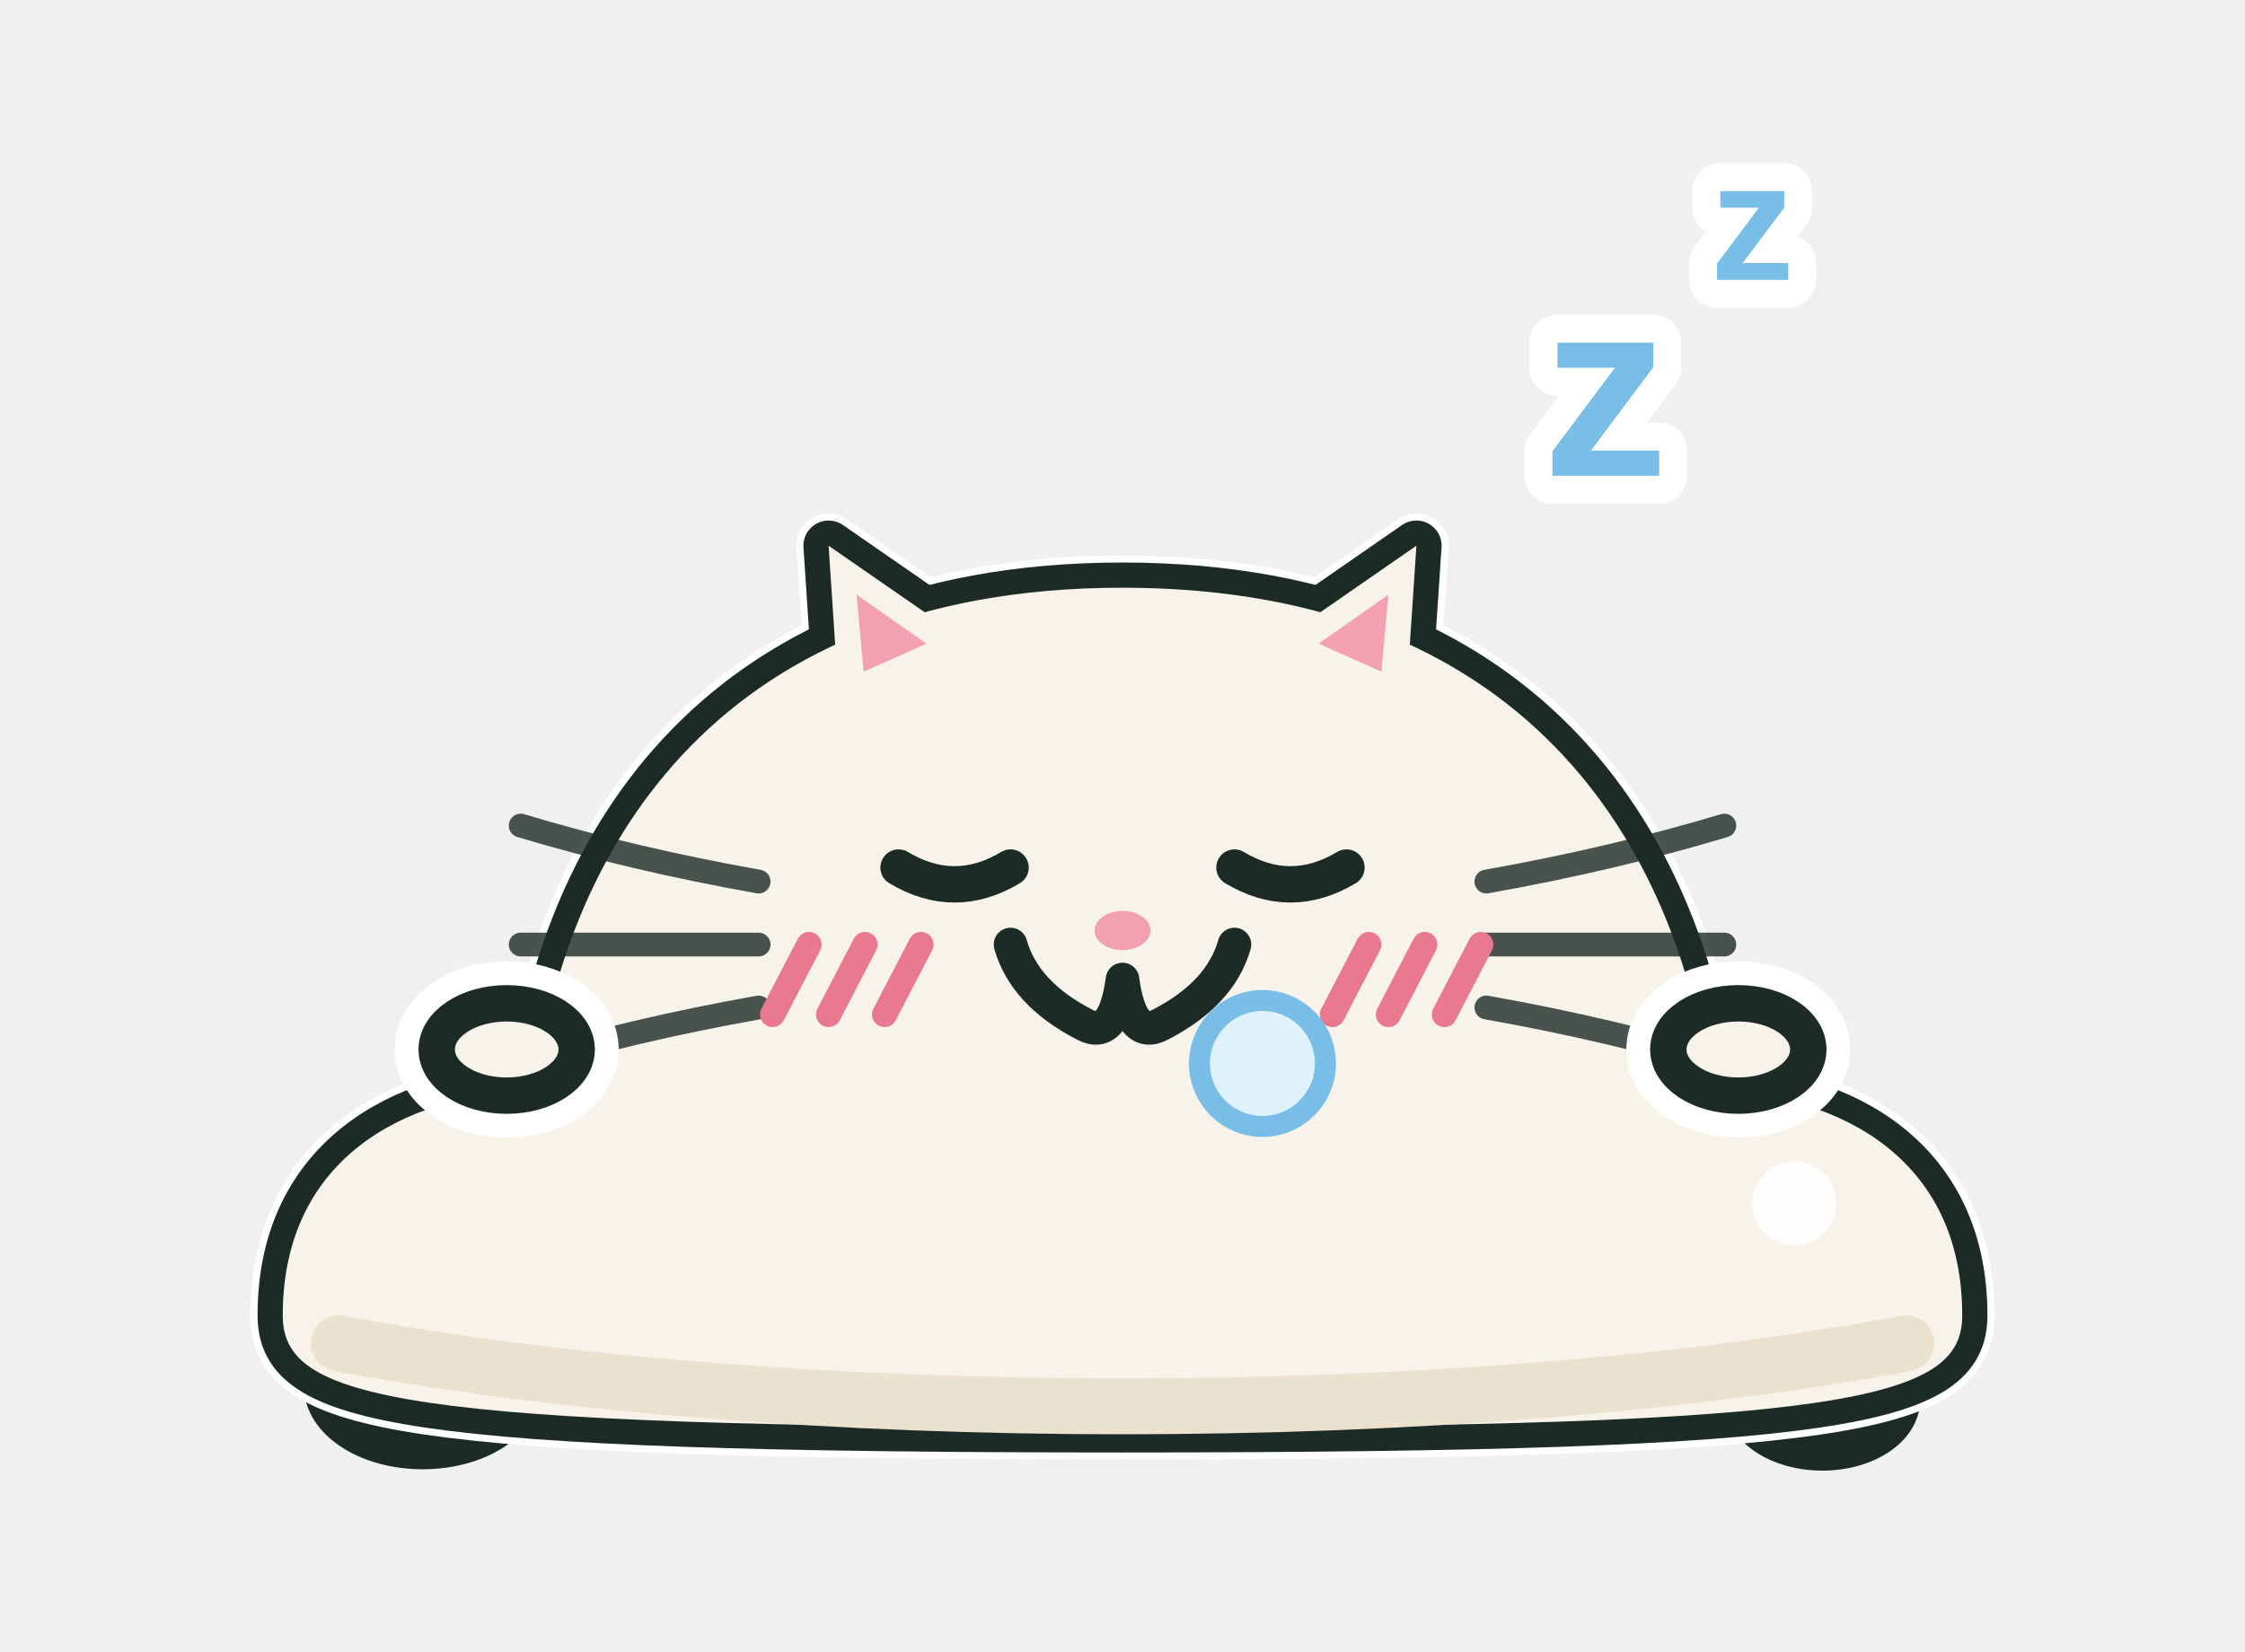
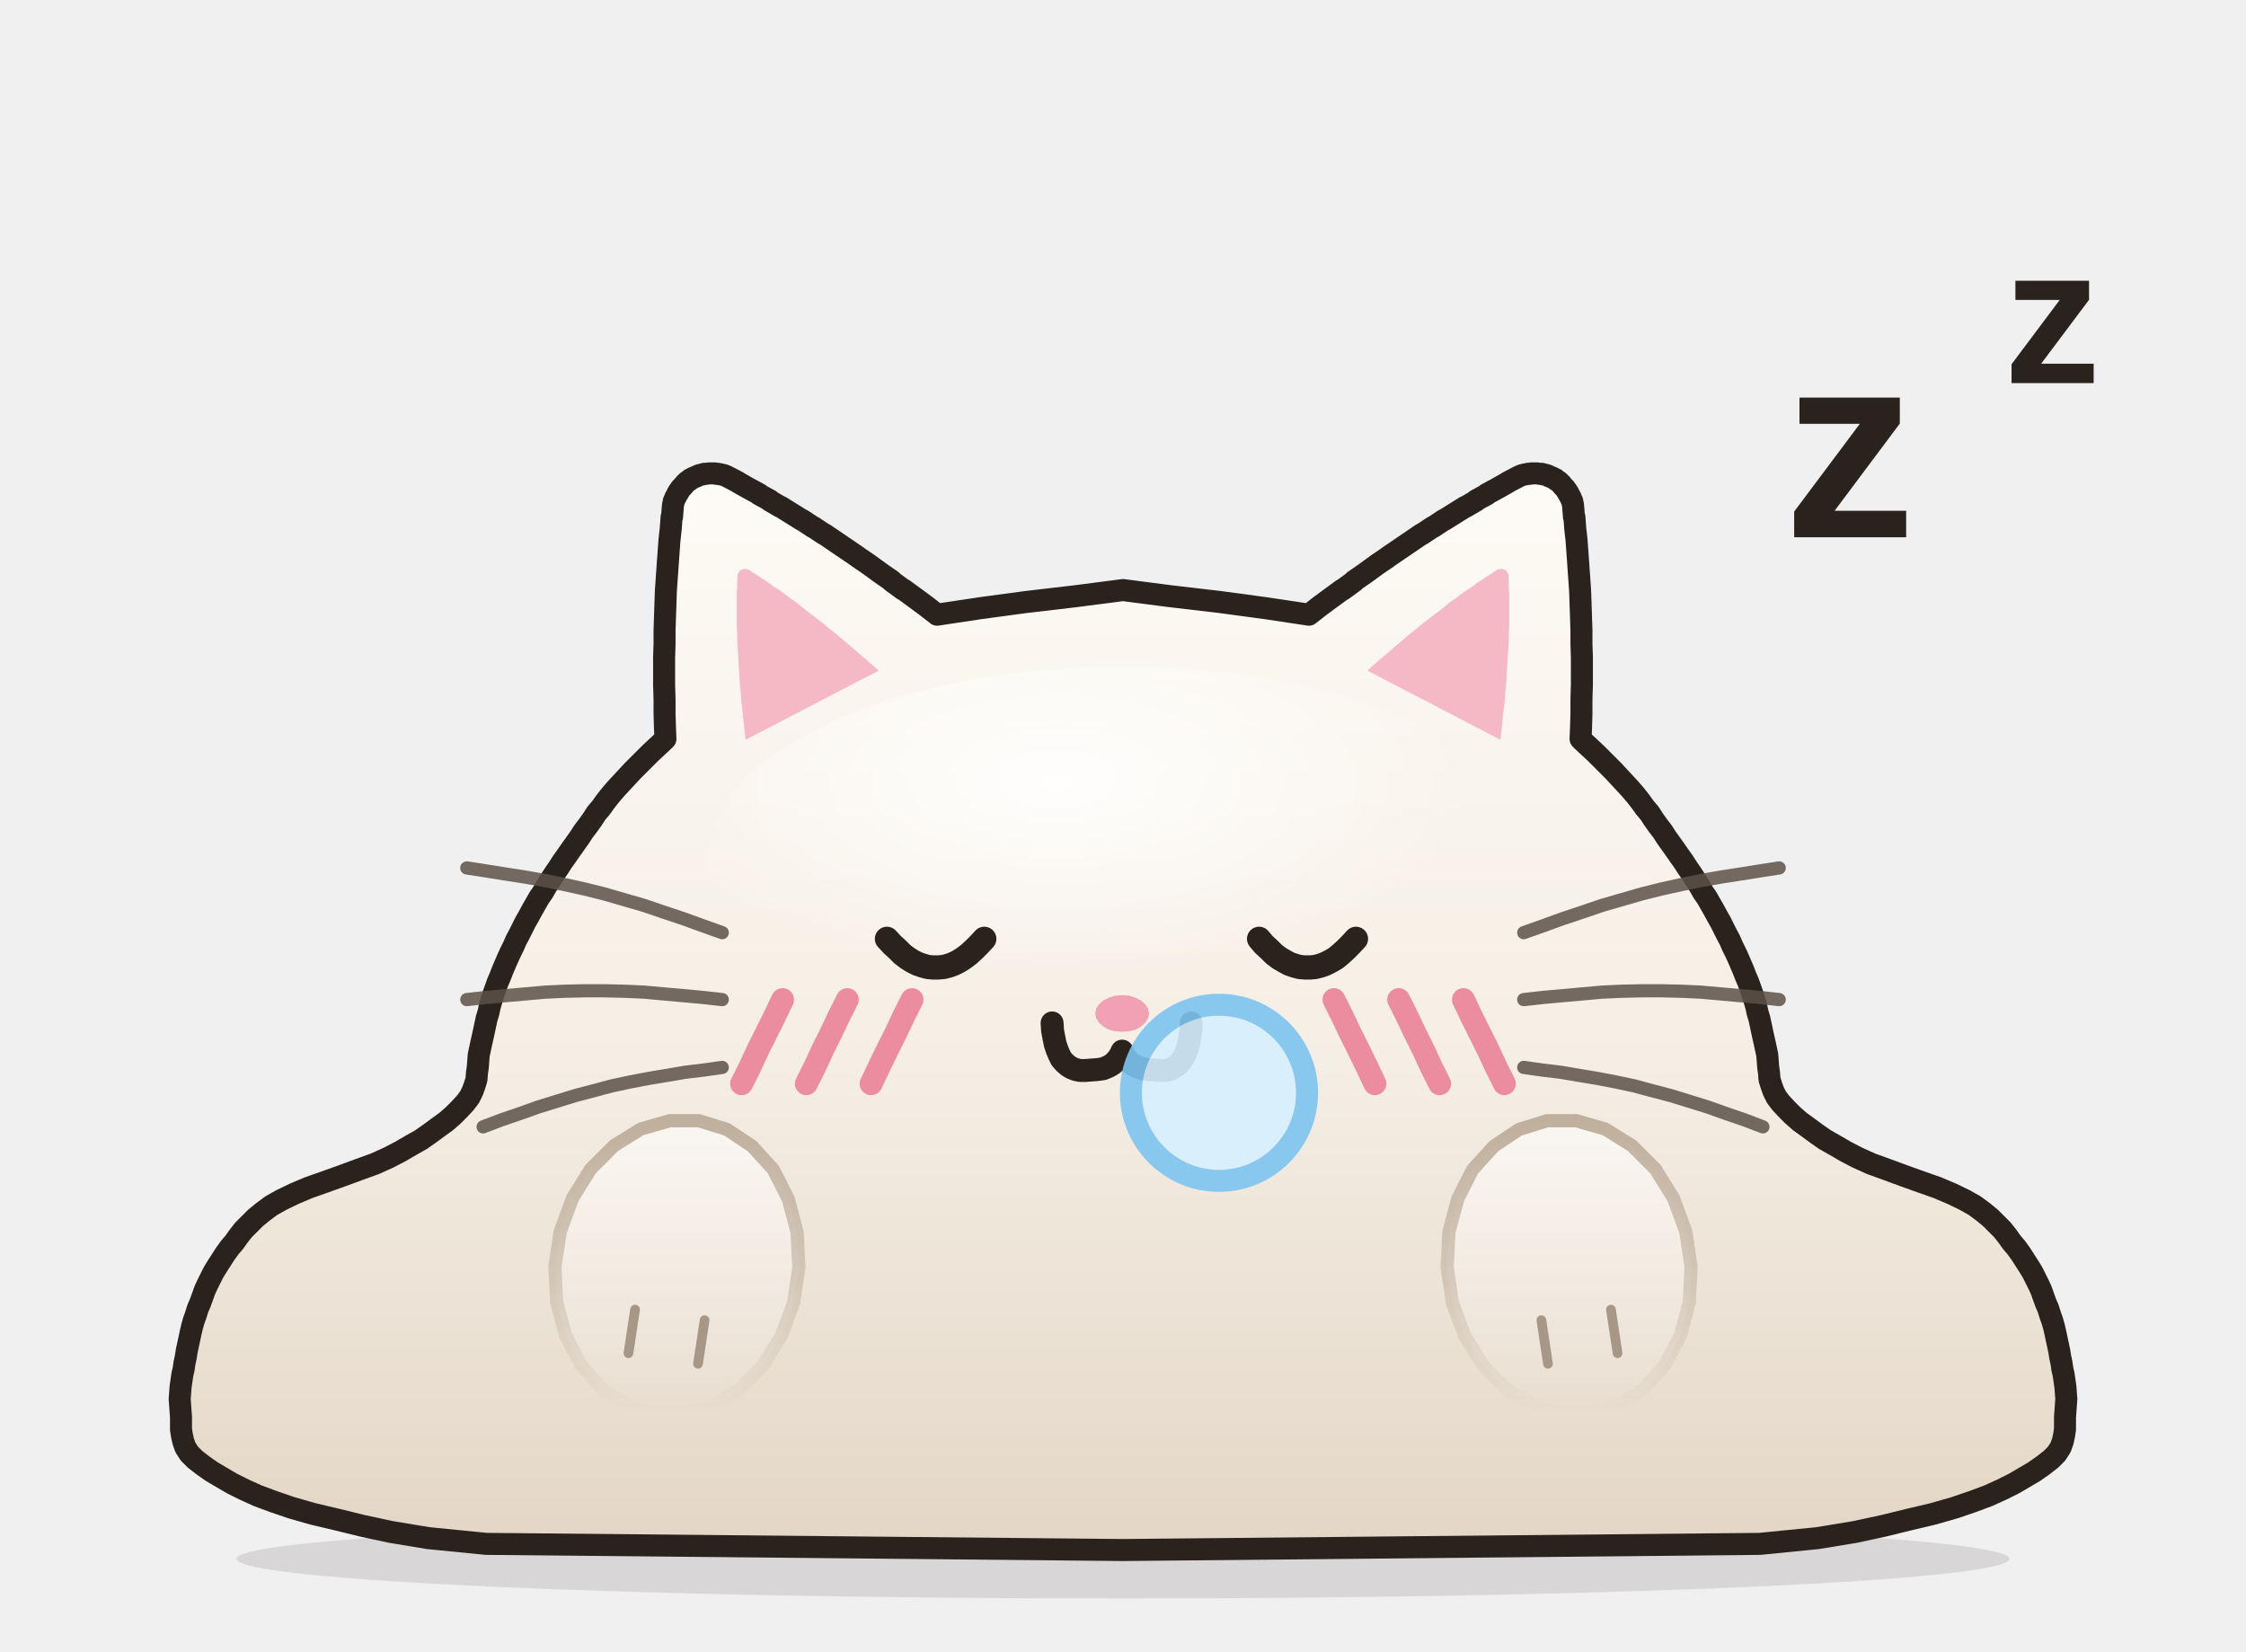
- <svg xmlns="http://www.w3.org/2000/svg" viewBox="-16 18 160 118" width="174" height="128">
-   <g transform="translate(64 121)">
+ <svg xmlns="http://www.w3.org/2000/svg" viewBox="-255.0 -352.0 510.0 375.0">
+   <defs>
+     <linearGradient id="g20354" x1="0" y1="0" x2="0" y2="1">
+       <stop offset="0" stop-color="#fdfbf5" />
+       <stop offset=".55" stop-color="#f5eee4" />
+       <stop offset="1" stop-color="#e3d6c6" />
+     </linearGradient>
+     <radialGradient id="g20354h" cx=".42" cy=".3" r=".5">
+       <stop offset="0" stop-color="#fff" stop-opacity=".9" />
+       <stop offset="1" stop-color="#fff" stop-opacity="0" />
+     </radialGradient>
+   </defs>
+   <g transform="translate(0 0)">
    <g>
-       <animateTransform attributeName="transform" type="scale" dur="1.8s" repeatCount="indefinite" calcMode="spline" keyTimes="0;.12;.25;.37;.5;.62;.75;.87;1" keySplines=".45 0 .55 1;.45 0 .55 1;.45 0 .55 1;.45 0 .55 1;.45 0 .55 1;.45 0 .55 1;.45 0 .55 1;.45 0 .55 1" values="1 1;1.13 .85;.95 1.07;1.03 .97;1 1;1.13 .85;.95 1.07;1.03 .97;1 1" />
-       <g transform="translate(-64 -121)">
-         <g>
-           <ellipse cx="14" cy="117" rx="7" ry="4.5" fill="#f8f3ea" stroke="#1d2b27" stroke-width="3">
-             <animate attributeName="rx" dur="1.8s" repeatCount="indefinite" values="7;9;6;7.5;7" />
-             <animate attributeName="cx" dur="1.8s" repeatCount="indefinite" values="14;9;14;17;14" />
-           </ellipse>
-         </g>
-         <g>
-           <ellipse cx="114" cy="118" rx="5.5" ry="3.6" fill="#f8f3ea" stroke="#1d2b27" stroke-width="3">
-             <animate attributeName="rx" dur="1.8s" repeatCount="indefinite" values="5.5;4.5;6.5;8;5.5" />
-             <animate attributeName="cx" dur="1.8s" repeatCount="indefinite" values="114;111;114;120;114" />
-           </ellipse>
-         </g>
-         <g stroke-linejoin="round" stroke-linecap="round">
-           <path d="M44 72 L43 57 L56 66 Z" fill="#fff" stroke="#fff" stroke-width="4.6" />
-           <path d="M84 72 L85 57 L72 66 Z" fill="#fff" stroke="#fff" stroke-width="4.6" />
-           <path d="M4 112 C4 100 14 96 22 96 C24 80 34 60 64 60 C94 60 104 80 106 96 C114 96 124 100 124 112 C124 118 116 120 64 120 C12 120 4 118 4 112 Z" fill="#fff" stroke="#fff" stroke-width="4.6">
-             <animate attributeName="d" dur="1.8s" repeatCount="indefinite" calcMode="spline" keyTimes="0;.25;.5;.75;1" keySplines=".45 0 .55 1;.45 0 .55 1;.45 0 .55 1;.45 0 .55 1" values="M4 112 C4 100 14 96 22 96 C24 80 34 60 64 60 C94 60 104 80 106 96 C114 96 124 100 124 112 C124 118 116 120 64 120 C12 120 4 118 4 112 Z;M-4 111 C-5 98 10 93 21 95 C24 80 34 60 64 60 C94 60 104 80 107 97 C114 98 120 102 120 112 C120 118 112 120 60 120 C6 120 -4 117 -4 111 Z;M4 112 C4 100 14 96 22 96 C24 80 34 60 64 60 C94 60 104 80 106 96 C114 96 124 100 124 112 C124 118 116 120 64 120 C12 120 4 118 4 112 Z;M8 112 C8 102 16 98 21 97 C24 80 34 60 64 60 C94 60 104 80 107 95 C118 93 133 98 132 111 C132 117 122 120 68 120 C16 120 8 118 8 112 Z;M4 112 C4 100 14 96 22 96 C24 80 34 60 64 60 C94 60 104 80 106 96 C114 96 124 100 124 112 C124 118 116 120 64 120 C12 120 4 118 4 112 Z" />
-           </path>
-           <path d="M44 72 L43 57 L56 66 Z" fill="#1d2b27" stroke="#1d2b27" stroke-width="3.6" />
-           <path d="M84 72 L85 57 L72 66 Z" fill="#1d2b27" stroke="#1d2b27" stroke-width="3.6" />
-           <path d="M4 112 C4 100 14 96 22 96 C24 80 34 60 64 60 C94 60 104 80 106 96 C114 96 124 100 124 112 C124 118 116 120 64 120 C12 120 4 118 4 112 Z" fill="#1d2b27" stroke="#1d2b27" stroke-width="3.6">
-             <animate attributeName="d" dur="1.8s" repeatCount="indefinite" calcMode="spline" keyTimes="0;.25;.5;.75;1" keySplines=".45 0 .55 1;.45 0 .55 1;.45 0 .55 1;.45 0 .55 1" values="M4 112 C4 100 14 96 22 96 C24 80 34 60 64 60 C94 60 104 80 106 96 C114 96 124 100 124 112 C124 118 116 120 64 120 C12 120 4 118 4 112 Z;M-4 111 C-5 98 10 93 21 95 C24 80 34 60 64 60 C94 60 104 80 107 97 C114 98 120 102 120 112 C120 118 112 120 60 120 C6 120 -4 117 -4 111 Z;M4 112 C4 100 14 96 22 96 C24 80 34 60 64 60 C94 60 104 80 106 96 C114 96 124 100 124 112 C124 118 116 120 64 120 C12 120 4 118 4 112 Z;M8 112 C8 102 16 98 21 97 C24 80 34 60 64 60 C94 60 104 80 107 95 C118 93 133 98 132 111 C132 117 122 120 68 120 C16 120 8 118 8 112 Z;M4 112 C4 100 14 96 22 96 C24 80 34 60 64 60 C94 60 104 80 106 96 C114 96 124 100 124 112 C124 118 116 120 64 120 C12 120 4 118 4 112 Z" />
-           </path>
-           <path d="M44 72 L43 57 L56 66 Z" fill="#f8f3ea" />
-           <path d="M84 72 L85 57 L72 66 Z" fill="#f8f3ea" />
-           <path d="M4 112 C4 100 14 96 22 96 C24 80 34 60 64 60 C94 60 104 80 106 96 C114 96 124 100 124 112 C124 118 116 120 64 120 C12 120 4 118 4 112 Z" fill="#f8f3ea">
-             <animate attributeName="d" dur="1.8s" repeatCount="indefinite" calcMode="spline" keyTimes="0;.25;.5;.75;1" keySplines=".45 0 .55 1;.45 0 .55 1;.45 0 .55 1;.45 0 .55 1" values="M4 112 C4 100 14 96 22 96 C24 80 34 60 64 60 C94 60 104 80 106 96 C114 96 124 100 124 112 C124 118 116 120 64 120 C12 120 4 118 4 112 Z;M-4 111 C-5 98 10 93 21 95 C24 80 34 60 64 60 C94 60 104 80 107 97 C114 98 120 102 120 112 C120 118 112 120 60 120 C6 120 -4 117 -4 111 Z;M4 112 C4 100 14 96 22 96 C24 80 34 60 64 60 C94 60 104 80 106 96 C114 96 124 100 124 112 C124 118 116 120 64 120 C12 120 4 118 4 112 Z;M8 112 C8 102 16 98 21 97 C24 80 34 60 64 60 C94 60 104 80 107 95 C118 93 133 98 132 111 C132 117 122 120 68 120 C16 120 8 118 8 112 Z;M4 112 C4 100 14 96 22 96 C24 80 34 60 64 60 C94 60 104 80 106 96 C114 96 124 100 124 112 C124 118 116 120 64 120 C12 120 4 118 4 112 Z" />
-           </path>
-           <path d="M45.5 66 L45 60.5 L50 64 Z" fill="#f2a1b4" />
-           <path d="M82.5 66 L83 60.5 L78 64 Z" fill="#f2a1b4" />
-           <path d="M8 114 C40 120 88 120 120 114" fill="none" stroke="#ebe1cf" stroke-width="4" />
-           <circle cx="112" cy="104" r="3" fill="#fff" opacity=".8" />
-           <path d="M38 81 q-9 -1.6 -17 -4" fill="none" stroke="#1d2b27" stroke-width="1.7" opacity=".8" />
-           <path d="M38 85.5 q-9 0.0 -17 0" fill="none" stroke="#1d2b27" stroke-width="1.7" opacity=".8" />
-           <path d="M38 90 q-9 1.6 -17 4" fill="none" stroke="#1d2b27" stroke-width="1.7" opacity=".8" />
-           <path d="M90 81 q9 -1.6 17 -4" fill="none" stroke="#1d2b27" stroke-width="1.7" opacity=".8" />
-           <path d="M90 85.5 q9 0.0 17 0" fill="none" stroke="#1d2b27" stroke-width="1.7" opacity=".8" />
-           <path d="M90 90 q9 1.6 17 4" fill="none" stroke="#1d2b27" stroke-width="1.7" opacity=".8" />
-           <path d="M48 80 Q52 82.4 56 80" fill="none" stroke="#1d2b27" stroke-width="2.6" />
-           <path d="M72 80 Q76 82.4 80 80" fill="none" stroke="#1d2b27" stroke-width="2.6" />
-           <path d="M39 90.5 l2.6 -5 M43 90.5 l2.6 -5 M47 90.5 l2.6 -5" stroke="#e8798f" stroke-width="1.8" fill="none" />
-           <path d="M79 90.5 l2.6 -5 M83 90.5 l2.6 -5 M87 90.5 l2.6 -5" stroke="#e8798f" stroke-width="1.8" fill="none" />
-           <ellipse cx="64" cy="84.5" rx="2" ry="1.4" fill="#f2a1b4" />
-           <path d="M56.0 85.5 Q57.0 89 61.25 91.2 Q63.4 92.4 64 88 Q64.6 92.4 66.75 91.2 Q71.0 89 72.0 85.5" fill="none" stroke="#1d2b27" stroke-width="2.4" />
-           <g transform="translate(25 93)">
-             <g>
-               <animateTransform attributeName="transform" type="rotate" dur=".16s" begin="0s" repeatCount="indefinite" values="35;-40;35" />
-               <ellipse cx="-5" cy="0" rx="5" ry="3.3" fill="#f8f3ea" stroke="#fff" stroke-width="6" />
-               <ellipse cx="-5" cy="0" rx="5" ry="3.3" fill="#f8f3ea" stroke="#1d2b27" stroke-width="2.6" />
-             </g>
-           </g>
-           <g transform="translate(103 93)">
-             <g>
-               <animateTransform attributeName="transform" type="rotate" dur=".16s" begin="-.07s" repeatCount="indefinite" values="-35;40;-35" />
-               <ellipse cx="5" cy="0" rx="5" ry="3.3" fill="#f8f3ea" stroke="#fff" stroke-width="6" />
-               <ellipse cx="5" cy="0" rx="5" ry="3.3" fill="#f8f3ea" stroke="#1d2b27" stroke-width="2.6" />
-             </g>
-           </g>
-           <text x="94" y="52" font-family="Arial,sans-serif" font-weight="900" font-size="18" fill="#78bee6" stroke="#fff" stroke-width="4" paint-order="stroke">z</text>
-           <text x="106" y="38" font-family="Arial,sans-serif" font-weight="900" font-size="12" fill="#78bee6" stroke="#fff" stroke-width="4" paint-order="stroke">z</text>
-           <circle cx="74" cy="94" r="4.5" fill="#dff1fb" stroke="#78bee6" stroke-width="1.5" />
-         </g>
+       <animateTransform attributeName="transform" type="scale" dur="1.8s" repeatCount="indefinite" calcMode="spline" keyTimes="0;.12;.25;.37;.5;.62;.75;.87;1" keySplines=".45 0 .55 1;.45 0 .55 1;.45 0 .55 1;.45 0 .55 1;.45 0 .55 1;.45 0 .55 1;.45 0 .55 1;.45 0 .55 1" values="1 1;1.06 .93;.97 1.04;1.02 .985;1 1;1.06 .93;.97 1.04;1.02 .985;1 1" />
+       <ellipse cx="0.0" cy="2.0" rx="201.3" ry="9.0" fill="#3c2832" opacity=".13" />
+       <path d="M-144.6,-1.4 L-157.7,-2.7 L-166.2,-4.1 L-172.7,-5.5 L-178.4,-6.9 L-183.9,-8.2 L-188.8,-9.6 L-192.9,-11.0 L-196.4,-12.3 L-199.5,-13.7 L-202.3,-15.1 L-204.7,-16.5 L-206.9,-17.8 L-208.9,-19.2 L-210.7,-20.6 L-212.0,-21.9 L-212.9,-23.3 L-213.4,-24.7 L-213.7,-26.1 L-213.9,-27.4 L-213.9,-28.8 L-213.9,-30.2 L-214.0,-31.5 L-214.1,-32.9 L-214.2,-34.3 L-214.1,-35.6 L-214.0,-37.0 L-213.8,-38.4 L-213.6,-39.8 L-213.3,-41.1 L-213.1,-42.5 L-212.8,-43.9 L-212.6,-45.2 L-212.3,-46.6 L-212.0,-48.0 L-211.7,-49.4 L-211.4,-50.7 L-211.0,-52.1 L-210.5,-53.5 L-210.1,-54.8 L-209.5,-56.2 L-209.0,-57.6 L-208.5,-59.0 L-207.9,-60.3 L-207.2,-61.7 L-206.5,-63.1 L-205.7,-64.4 L-204.8,-65.8 L-203.9,-67.2 L-202.9,-68.6 L-201.8,-69.9 L-200.8,-71.3 L-199.7,-72.7 L-198.4,-74.0 L-197.0,-75.4 L-195.3,-76.8 L-193.4,-78.2 L-191.1,-79.5 L-188.2,-80.9 L-184.9,-82.3 L-181.2,-83.6 L-177.3,-85.0 L-173.5,-86.4 L-169.9,-87.7 L-166.8,-89.1 L-164.1,-90.5 L-161.7,-91.9 L-159.4,-93.2 L-157.4,-94.6 L-155.5,-96.0 L-153.7,-97.3 L-152.1,-98.7 L-150.7,-100.1 L-149.4,-101.5 L-148.4,-102.8 L-147.7,-104.2 L-147.2,-105.6 L-146.8,-106.9 L-146.7,-108.3 L-146.5,-109.7 L-146.4,-111.1 L-146.3,-112.4 L-146.0,-113.8 L-145.7,-115.2 L-145.4,-116.5 L-145.1,-117.9 L-144.8,-119.3 L-144.5,-120.7 L-144.1,-122.0 L-143.8,-123.4 L-143.4,-124.8 L-143.0,-126.1 L-142.5,-127.5 L-142.0,-128.9 L-141.4,-130.3 L-140.9,-131.6 L-140.3,-133.0 L-139.7,-134.4 L-139.1,-135.7 L-138.4,-137.1 L-137.8,-138.5 L-137.1,-139.8 L-136.4,-141.2 L-135.7,-142.6 L-134.9,-144.0 L-134.2,-145.3 L-133.4,-146.7 L-132.6,-148.1 L-131.7,-149.4 L-130.9,-150.8 L-130.0,-152.2 L-129.1,-153.6 L-128.2,-154.9 L-127.3,-156.3 L-126.3,-157.7 L-125.4,-159.0 L-124.4,-160.4 L-123.4,-161.8 L-122.5,-163.2 L-121.5,-164.5 L-120.5,-165.9 L-119.6,-167.3 L-118.5,-168.6 L-117.5,-170.0 L-116.4,-171.4 L-115.2,-172.8 L-114.0,-174.1 L-112.7,-175.5 L-111.4,-176.9 L-110.1,-178.2 L-108.7,-179.6 L-107.3,-181.0 L-105.8,-182.4 L-104.4,-183.7 L-103.9,-184.2 L-104.0,-186.6 L-104.0,-186.6 L-104.1,-189.9 L-104.1,-189.9 L-104.1,-193.1 L-104.1,-193.2 L-104.2,-196.4 L-104.2,-196.4 L-104.2,-199.5 L-104.2,-199.6 L-104.2,-202.7 L-104.2,-202.7 L-104.1,-205.8 L-104.1,-205.8 L-104.1,-208.8 L-104.1,-208.9 L-104.0,-211.8 L-104.0,-211.9 L-103.9,-214.8 L-103.9,-214.9 L-103.8,-217.8 L-103.8,-217.8 L-103.6,-220.7 L-103.6,-220.7 L-103.4,-223.5 L-103.4,-223.6 L-103.2,-226.3 L-103.2,-226.4 L-103.0,-229.1 L-103.0,-229.2 L-102.7,-231.9 L-102.7,-231.9 L-102.5,-234.6 L-102.4,-234.6 L-102.2,-237.2 L-102.1,-237.7 L-102.0,-238.2 L-101.8,-238.6 L-101.7,-238.9 L-101.6,-239.1 L-101.4,-239.4 L-101.3,-239.6 L-101.2,-239.9 L-101.0,-240.1 L-100.9,-240.4 L-100.7,-240.6 L-100.6,-240.8 L-100.4,-241.1 L-100.2,-241.3 L-100.0,-241.5 L-99.8,-241.7 L-99.6,-242.0 L-99.4,-242.2 L-99.2,-242.4 L-99.0,-242.6 L-98.7,-242.8 L-98.5,-242.9 L-98.2,-243.2 L-97.9,-243.3 L-97.6,-243.5 L-97.4,-243.6 L-97.1,-243.7 L-96.8,-243.8 L-96.5,-244.0 L-96.2,-244.1 L-95.9,-244.2 L-95.7,-244.2 L-95.3,-244.3 L-95.1,-244.4 L-94.7,-244.4 L-94.5,-244.4 L-94.1,-244.5 L-93.9,-244.5 L-93.6,-244.5 L-93.3,-244.5 L-93.0,-244.5 L-92.7,-244.5 L-92.4,-244.4 L-92.1,-244.4 L-91.9,-244.4 L-91.6,-244.3 L-91.4,-244.3 L-91.0,-244.2 L-90.6,-244.1 L-90.1,-243.9 L-89.7,-243.7 L-87.4,-242.5 L-87.3,-242.4 L-85.0,-241.1 L-85.0,-241.1 L-82.6,-239.8 L-82.6,-239.7 L-80.2,-238.4 L-80.2,-238.3 L-77.8,-236.9 L-77.7,-236.9 L-75.3,-235.4 L-75.3,-235.4 L-72.9,-233.9 L-72.8,-233.9 L-70.4,-232.3 L-70.3,-232.3 L-67.9,-230.7 L-67.8,-230.7 L-65.3,-229.0 L-65.3,-229.0 L-62.8,-227.3 L-62.8,-227.3 L-60.3,-225.6 L-60.2,-225.5 L-57.7,-223.8 L-57.7,-223.8 L-55.1,-221.9 L-55.1,-221.9 L-52.5,-220.1 L-52.5,-220.0 L-49.9,-218.1 L-49.8,-218.1 L-47.2,-216.2 L-47.2,-216.2 L-44.5,-214.2 L-44.5,-214.2 L-42.2,-212.4 L-41.6,-212.5 L-32.3,-213.9 L-21.9,-215.3 L-10.8,-216.6 L-0.0,-218.0 L0.0,-218.0 L10.8,-216.6 L21.9,-215.3 L32.3,-213.9 L41.6,-212.5 L42.2,-212.4 L44.5,-214.2 L44.5,-214.2 L47.2,-216.2 L47.2,-216.2 L49.8,-218.1 L49.9,-218.1 L52.5,-220.0 L52.5,-220.1 L55.1,-221.9 L55.1,-221.9 L57.7,-223.8 L57.7,-223.8 L60.2,-225.5 L60.3,-225.6 L62.8,-227.3 L62.8,-227.3 L65.3,-229.0 L65.3,-229.0 L67.8,-230.7 L67.9,-230.7 L70.3,-232.3 L70.4,-232.3 L72.8,-233.9 L72.9,-233.9 L75.3,-235.4 L75.3,-235.4 L77.7,-236.9 L77.8,-236.9 L80.2,-238.3 L80.2,-238.4 L82.6,-239.7 L82.6,-239.8 L85.0,-241.1 L85.0,-241.1 L87.3,-242.4 L87.4,-242.5 L89.7,-243.7 L90.1,-243.9 L90.6,-244.1 L91.0,-244.2 L91.4,-244.3 L91.6,-244.3 L91.9,-244.4 L92.1,-244.4 L92.4,-244.4 L92.7,-244.5 L93.0,-244.5 L93.3,-244.5 L93.6,-244.5 L93.9,-244.5 L94.1,-244.5 L94.5,-244.4 L94.7,-244.4 L95.1,-244.4 L95.3,-244.3 L95.7,-244.2 L95.9,-244.2 L96.2,-244.1 L96.5,-244.0 L96.8,-243.8 L97.1,-243.7 L97.4,-243.6 L97.6,-243.5 L97.9,-243.3 L98.2,-243.2 L98.5,-242.9 L98.7,-242.8 L99.0,-242.6 L99.2,-242.4 L99.4,-242.2 L99.6,-242.0 L99.8,-241.7 L100.0,-241.5 L100.2,-241.3 L100.4,-241.1 L100.6,-240.8 L100.7,-240.6 L100.9,-240.4 L101.0,-240.1 L101.2,-239.9 L101.3,-239.6 L101.4,-239.4 L101.6,-239.1 L101.7,-238.9 L101.8,-238.6 L102.0,-238.2 L102.1,-237.7 L102.2,-237.2 L102.4,-234.6 L102.5,-234.6 L102.7,-231.9 L102.7,-231.9 L103.0,-229.2 L103.0,-229.1 L103.2,-226.4 L103.2,-226.3 L103.4,-223.6 L103.4,-223.5 L103.6,-220.7 L103.6,-220.7 L103.8,-217.8 L103.8,-217.8 L103.9,-214.9 L103.9,-214.8 L104.0,-211.9 L104.0,-211.8 L104.1,-208.9 L104.1,-208.8 L104.1,-205.8 L104.1,-205.8 L104.2,-202.7 L104.2,-202.7 L104.2,-199.6 L104.2,-199.5 L104.2,-196.4 L104.2,-196.4 L104.1,-193.2 L104.1,-193.1 L104.1,-189.9 L104.1,-189.9 L104.0,-186.6 L104.0,-186.6 L103.9,-184.2 L104.4,-183.7 L105.8,-182.4 L107.3,-181.0 L108.7,-179.6 L110.1,-178.2 L111.4,-176.9 L112.7,-175.5 L114.0,-174.1 L115.2,-172.8 L116.4,-171.4 L117.5,-170.0 L118.5,-168.6 L119.6,-167.3 L120.5,-165.9 L121.5,-164.5 L122.5,-163.2 L123.4,-161.8 L124.4,-160.4 L125.4,-159.0 L126.3,-157.7 L127.3,-156.3 L128.2,-154.9 L129.1,-153.6 L130.0,-152.2 L130.9,-150.8 L131.7,-149.4 L132.6,-148.1 L133.4,-146.7 L134.2,-145.3 L134.9,-144.0 L135.7,-142.6 L136.4,-141.2 L137.1,-139.8 L137.8,-138.5 L138.4,-137.1 L139.1,-135.7 L139.7,-134.4 L140.3,-133.0 L140.9,-131.6 L141.4,-130.3 L142.0,-128.9 L142.5,-127.5 L143.0,-126.1 L143.4,-124.8 L143.8,-123.4 L144.1,-122.0 L144.5,-120.7 L144.8,-119.3 L145.1,-117.9 L145.4,-116.5 L145.7,-115.2 L146.0,-113.8 L146.3,-112.4 L146.4,-111.1 L146.5,-109.7 L146.7,-108.3 L146.8,-106.9 L147.2,-105.6 L147.7,-104.2 L148.4,-102.8 L149.4,-101.5 L150.7,-100.1 L152.1,-98.7 L153.7,-97.3 L155.5,-96.0 L157.4,-94.6 L159.4,-93.2 L161.7,-91.9 L164.1,-90.5 L166.8,-89.1 L169.9,-87.7 L173.5,-86.4 L177.3,-85.0 L181.2,-83.6 L184.9,-82.3 L188.2,-80.9 L191.1,-79.5 L193.4,-78.2 L195.3,-76.8 L197.0,-75.4 L198.4,-74.0 L199.7,-72.7 L200.8,-71.3 L201.8,-69.9 L202.9,-68.6 L203.9,-67.2 L204.8,-65.8 L205.7,-64.4 L206.5,-63.1 L207.2,-61.7 L207.9,-60.3 L208.5,-59.0 L209.0,-57.6 L209.5,-56.2 L210.1,-54.8 L210.5,-53.5 L211.0,-52.1 L211.4,-50.7 L211.7,-49.4 L212.0,-48.0 L212.3,-46.6 L212.6,-45.2 L212.8,-43.9 L213.1,-42.5 L213.3,-41.1 L213.6,-39.8 L213.8,-38.4 L214.0,-37.0 L214.1,-35.6 L214.2,-34.3 L214.1,-32.9 L214.0,-31.5 L213.9,-30.2 L213.9,-28.8 L213.9,-27.4 L213.7,-26.1 L213.4,-24.7 L212.9,-23.3 L212.0,-21.9 L210.7,-20.6 L208.9,-19.2 L206.9,-17.8 L204.7,-16.5 L202.3,-15.1 L199.5,-13.7 L196.4,-12.3 L192.9,-11.0 L188.8,-9.6 L183.9,-8.2 L178.4,-6.9 L172.7,-5.5 L166.2,-4.1 L157.7,-2.7 L144.6,-1.4 L0.0,-0.0 L-144.6,-1.4 Z " fill="url(#g20354)" stroke="#2a221c" stroke-width="5.0" stroke-linejoin="round" />
+       <clipPath id="g20354c">
+         <path d="M-144.6,-1.4 L-157.7,-2.7 L-166.2,-4.1 L-172.7,-5.5 L-178.4,-6.9 L-183.9,-8.2 L-188.8,-9.6 L-192.9,-11.0 L-196.4,-12.3 L-199.5,-13.7 L-202.3,-15.1 L-204.7,-16.5 L-206.9,-17.8 L-208.9,-19.2 L-210.7,-20.6 L-212.0,-21.9 L-212.9,-23.3 L-213.4,-24.7 L-213.7,-26.1 L-213.9,-27.4 L-213.9,-28.8 L-213.9,-30.2 L-214.0,-31.5 L-214.1,-32.9 L-214.2,-34.3 L-214.1,-35.6 L-214.0,-37.0 L-213.8,-38.4 L-213.6,-39.8 L-213.3,-41.1 L-213.1,-42.5 L-212.8,-43.9 L-212.6,-45.2 L-212.3,-46.6 L-212.0,-48.0 L-211.7,-49.4 L-211.4,-50.7 L-211.0,-52.1 L-210.5,-53.5 L-210.1,-54.8 L-209.5,-56.2 L-209.0,-57.6 L-208.5,-59.0 L-207.9,-60.3 L-207.2,-61.7 L-206.5,-63.1 L-205.7,-64.4 L-204.8,-65.8 L-203.9,-67.2 L-202.9,-68.6 L-201.8,-69.9 L-200.8,-71.3 L-199.7,-72.7 L-198.4,-74.0 L-197.0,-75.4 L-195.3,-76.8 L-193.4,-78.2 L-191.1,-79.5 L-188.2,-80.9 L-184.9,-82.3 L-181.2,-83.6 L-177.3,-85.0 L-173.5,-86.4 L-169.9,-87.7 L-166.8,-89.1 L-164.1,-90.5 L-161.7,-91.9 L-159.4,-93.2 L-157.4,-94.6 L-155.5,-96.0 L-153.7,-97.3 L-152.1,-98.7 L-150.7,-100.1 L-149.4,-101.5 L-148.4,-102.8 L-147.7,-104.2 L-147.2,-105.6 L-146.8,-106.9 L-146.7,-108.3 L-146.5,-109.7 L-146.4,-111.1 L-146.3,-112.4 L-146.0,-113.8 L-145.7,-115.2 L-145.4,-116.5 L-145.1,-117.9 L-144.8,-119.3 L-144.5,-120.7 L-144.1,-122.0 L-143.8,-123.4 L-143.4,-124.8 L-143.0,-126.1 L-142.5,-127.5 L-142.0,-128.9 L-141.4,-130.3 L-140.9,-131.6 L-140.3,-133.0 L-139.7,-134.4 L-139.1,-135.7 L-138.4,-137.1 L-137.8,-138.5 L-137.1,-139.8 L-136.4,-141.2 L-135.7,-142.6 L-134.9,-144.0 L-134.2,-145.3 L-133.4,-146.7 L-132.6,-148.1 L-131.7,-149.4 L-130.9,-150.8 L-130.0,-152.2 L-129.1,-153.6 L-128.2,-154.9 L-127.3,-156.3 L-126.3,-157.7 L-125.4,-159.0 L-124.4,-160.4 L-123.4,-161.8 L-122.5,-163.2 L-121.5,-164.5 L-120.5,-165.9 L-119.6,-167.3 L-118.5,-168.6 L-117.5,-170.0 L-116.4,-171.4 L-115.2,-172.8 L-114.0,-174.1 L-112.7,-175.5 L-111.4,-176.9 L-110.1,-178.2 L-108.7,-179.6 L-107.3,-181.0 L-105.8,-182.4 L-104.4,-183.7 L-103.9,-184.2 L-104.0,-186.6 L-104.0,-186.6 L-104.1,-189.9 L-104.1,-189.9 L-104.1,-193.1 L-104.1,-193.2 L-104.2,-196.4 L-104.2,-196.4 L-104.2,-199.5 L-104.2,-199.6 L-104.2,-202.7 L-104.2,-202.7 L-104.1,-205.8 L-104.1,-205.8 L-104.1,-208.8 L-104.1,-208.9 L-104.0,-211.8 L-104.0,-211.9 L-103.9,-214.8 L-103.9,-214.9 L-103.8,-217.8 L-103.8,-217.8 L-103.6,-220.7 L-103.6,-220.7 L-103.4,-223.5 L-103.4,-223.6 L-103.2,-226.3 L-103.2,-226.4 L-103.0,-229.1 L-103.0,-229.2 L-102.7,-231.9 L-102.7,-231.9 L-102.5,-234.6 L-102.4,-234.6 L-102.2,-237.2 L-102.1,-237.7 L-102.0,-238.2 L-101.8,-238.6 L-101.7,-238.9 L-101.6,-239.1 L-101.4,-239.4 L-101.3,-239.6 L-101.2,-239.9 L-101.0,-240.1 L-100.9,-240.4 L-100.7,-240.6 L-100.6,-240.8 L-100.4,-241.1 L-100.2,-241.3 L-100.0,-241.5 L-99.8,-241.7 L-99.6,-242.0 L-99.4,-242.2 L-99.2,-242.4 L-99.0,-242.6 L-98.7,-242.8 L-98.5,-242.9 L-98.2,-243.2 L-97.9,-243.3 L-97.6,-243.5 L-97.4,-243.6 L-97.1,-243.7 L-96.8,-243.8 L-96.5,-244.0 L-96.2,-244.1 L-95.9,-244.2 L-95.7,-244.2 L-95.3,-244.3 L-95.1,-244.4 L-94.7,-244.4 L-94.5,-244.4 L-94.1,-244.5 L-93.9,-244.5 L-93.6,-244.5 L-93.3,-244.5 L-93.0,-244.5 L-92.7,-244.5 L-92.4,-244.4 L-92.1,-244.4 L-91.9,-244.4 L-91.6,-244.3 L-91.4,-244.3 L-91.0,-244.2 L-90.6,-244.1 L-90.1,-243.9 L-89.7,-243.7 L-87.4,-242.5 L-87.3,-242.4 L-85.0,-241.1 L-85.0,-241.1 L-82.6,-239.8 L-82.6,-239.7 L-80.2,-238.4 L-80.2,-238.3 L-77.8,-236.9 L-77.7,-236.9 L-75.3,-235.4 L-75.3,-235.4 L-72.9,-233.9 L-72.8,-233.9 L-70.4,-232.3 L-70.3,-232.3 L-67.9,-230.7 L-67.8,-230.7 L-65.3,-229.0 L-65.3,-229.0 L-62.8,-227.3 L-62.8,-227.3 L-60.3,-225.6 L-60.2,-225.5 L-57.7,-223.8 L-57.7,-223.8 L-55.1,-221.9 L-55.1,-221.9 L-52.5,-220.1 L-52.5,-220.0 L-49.9,-218.1 L-49.8,-218.1 L-47.2,-216.2 L-47.2,-216.2 L-44.5,-214.2 L-44.5,-214.2 L-42.2,-212.4 L-41.6,-212.5 L-32.3,-213.9 L-21.9,-215.3 L-10.8,-216.6 L-0.0,-218.0 L0.0,-218.0 L10.8,-216.6 L21.9,-215.3 L32.3,-213.9 L41.6,-212.5 L42.2,-212.4 L44.5,-214.2 L44.5,-214.2 L47.2,-216.2 L47.2,-216.2 L49.8,-218.1 L49.9,-218.1 L52.5,-220.0 L52.5,-220.1 L55.1,-221.9 L55.1,-221.9 L57.7,-223.8 L57.7,-223.8 L60.2,-225.5 L60.3,-225.6 L62.8,-227.3 L62.8,-227.3 L65.3,-229.0 L65.3,-229.0 L67.8,-230.7 L67.9,-230.7 L70.3,-232.3 L70.4,-232.3 L72.8,-233.9 L72.9,-233.9 L75.3,-235.4 L75.3,-235.4 L77.7,-236.9 L77.8,-236.9 L80.2,-238.3 L80.2,-238.4 L82.6,-239.7 L82.6,-239.8 L85.0,-241.1 L85.0,-241.1 L87.3,-242.4 L87.4,-242.5 L89.7,-243.7 L90.1,-243.9 L90.6,-244.1 L91.0,-244.2 L91.4,-244.3 L91.6,-244.3 L91.9,-244.4 L92.1,-244.4 L92.4,-244.4 L92.7,-244.5 L93.0,-244.5 L93.3,-244.5 L93.6,-244.5 L93.9,-244.5 L94.1,-244.5 L94.5,-244.4 L94.7,-244.4 L95.1,-244.4 L95.3,-244.3 L95.7,-244.2 L95.9,-244.2 L96.2,-244.1 L96.5,-244.0 L96.8,-243.8 L97.1,-243.7 L97.4,-243.6 L97.6,-243.5 L97.9,-243.3 L98.2,-243.2 L98.5,-242.9 L98.7,-242.8 L99.0,-242.6 L99.2,-242.4 L99.4,-242.2 L99.6,-242.0 L99.8,-241.7 L100.0,-241.5 L100.2,-241.3 L100.4,-241.1 L100.6,-240.8 L100.7,-240.6 L100.9,-240.4 L101.0,-240.1 L101.2,-239.9 L101.3,-239.6 L101.4,-239.4 L101.6,-239.1 L101.7,-238.9 L101.8,-238.6 L102.0,-238.2 L102.1,-237.7 L102.2,-237.2 L102.4,-234.6 L102.5,-234.6 L102.7,-231.9 L102.7,-231.9 L103.0,-229.2 L103.0,-229.1 L103.2,-226.4 L103.2,-226.3 L103.4,-223.6 L103.4,-223.5 L103.6,-220.7 L103.6,-220.7 L103.8,-217.8 L103.8,-217.8 L103.9,-214.9 L103.9,-214.8 L104.0,-211.9 L104.0,-211.8 L104.1,-208.9 L104.1,-208.8 L104.1,-205.8 L104.1,-205.8 L104.2,-202.7 L104.2,-202.7 L104.2,-199.6 L104.2,-199.5 L104.2,-196.4 L104.2,-196.4 L104.1,-193.2 L104.1,-193.1 L104.1,-189.9 L104.1,-189.9 L104.0,-186.6 L104.0,-186.6 L103.9,-184.2 L104.4,-183.7 L105.8,-182.4 L107.3,-181.0 L108.7,-179.6 L110.1,-178.2 L111.4,-176.9 L112.7,-175.5 L114.0,-174.1 L115.2,-172.8 L116.4,-171.4 L117.5,-170.0 L118.5,-168.6 L119.6,-167.3 L120.5,-165.9 L121.5,-164.5 L122.5,-163.2 L123.4,-161.8 L124.4,-160.4 L125.4,-159.0 L126.3,-157.7 L127.3,-156.3 L128.2,-154.9 L129.1,-153.6 L130.0,-152.2 L130.9,-150.8 L131.7,-149.4 L132.6,-148.1 L133.4,-146.7 L134.2,-145.3 L134.9,-144.0 L135.7,-142.6 L136.4,-141.2 L137.1,-139.8 L137.8,-138.5 L138.4,-137.1 L139.1,-135.7 L139.7,-134.4 L140.3,-133.0 L140.9,-131.6 L141.4,-130.3 L142.0,-128.9 L142.5,-127.5 L143.0,-126.1 L143.4,-124.8 L143.8,-123.4 L144.1,-122.0 L144.5,-120.7 L144.8,-119.3 L145.1,-117.9 L145.4,-116.5 L145.7,-115.2 L146.0,-113.8 L146.3,-112.4 L146.4,-111.1 L146.5,-109.7 L146.7,-108.3 L146.8,-106.9 L147.2,-105.6 L147.7,-104.2 L148.4,-102.8 L149.4,-101.5 L150.7,-100.1 L152.1,-98.7 L153.7,-97.3 L155.5,-96.0 L157.4,-94.6 L159.4,-93.2 L161.7,-91.9 L164.1,-90.5 L166.8,-89.1 L169.9,-87.7 L173.5,-86.4 L177.3,-85.0 L181.2,-83.6 L184.9,-82.3 L188.2,-80.9 L191.1,-79.5 L193.4,-78.2 L195.3,-76.8 L197.0,-75.4 L198.4,-74.0 L199.7,-72.7 L200.8,-71.3 L201.8,-69.9 L202.9,-68.6 L203.9,-67.2 L204.8,-65.8 L205.7,-64.4 L206.5,-63.1 L207.2,-61.7 L207.9,-60.3 L208.5,-59.0 L209.0,-57.6 L209.5,-56.2 L210.1,-54.8 L210.5,-53.5 L211.0,-52.1 L211.4,-50.7 L211.7,-49.4 L212.0,-48.0 L212.3,-46.6 L212.6,-45.2 L212.8,-43.9 L213.1,-42.5 L213.3,-41.1 L213.6,-39.8 L213.8,-38.4 L214.0,-37.0 L214.1,-35.6 L214.2,-34.3 L214.1,-32.9 L214.0,-31.5 L213.9,-30.2 L213.9,-28.8 L213.9,-27.4 L213.7,-26.1 L213.4,-24.7 L212.9,-23.3 L212.0,-21.9 L210.7,-20.6 L208.9,-19.2 L206.9,-17.8 L204.7,-16.5 L202.3,-15.1 L199.5,-13.7 L196.4,-12.3 L192.9,-11.0 L188.8,-9.6 L183.9,-8.2 L178.4,-6.9 L172.7,-5.5 L166.2,-4.1 L157.7,-2.7 L144.6,-1.4 L0.0,-0.0 L-144.6,-1.4 Z " />
+       </clipPath>
+       <ellipse clip-path="url(#g20354c)" cx="0.0" cy="-157.0" rx="94.2" ry="43.6" fill="url(#g20354h)" />
+       <path d="M-85.7,-184.0 L-85.9,-185.9 L-86.1,-187.7 L-86.3,-189.6 L-86.5,-191.4 L-86.7,-193.1 L-86.8,-194.9 L-87.0,-196.6 L-87.1,-198.4 L-87.2,-200.0 L-87.3,-201.7 L-87.4,-203.4 L-87.5,-205.0 L-87.6,-206.6 L-87.6,-208.2 L-87.7,-209.7 L-87.7,-211.3 L-87.7,-212.8 L-87.7,-214.3 L-87.7,-215.7 L-87.7,-217.2 L-87.6,-218.6 L-87.6,-220.0 L-87.5,-221.4 L-87.5,-221.6 L-87.4,-221.7 L-87.4,-221.8 L-87.3,-222.0 L-87.2,-222.1 L-87.1,-222.2 L-87.1,-222.3 L-87.0,-222.4 L-86.9,-222.5 L-86.8,-222.5 L-86.7,-222.6 L-86.6,-222.7 L-86.5,-222.7 L-86.4,-222.7 L-86.2,-222.8 L-86.1,-222.8 L-86.0,-222.8 L-85.9,-222.8 L-85.7,-222.8 L-85.6,-222.8 L-85.4,-222.7 L-85.3,-222.7 L-85.1,-222.7 L-83.9,-221.9 L-82.8,-221.2 L-81.6,-220.4 L-80.4,-219.6 L-79.2,-218.7 L-77.9,-217.9 L-76.7,-217.0 L-75.5,-216.1 L-74.2,-215.2 L-73.0,-214.2 L-71.7,-213.2 L-70.4,-212.2 L-69.1,-211.2 L-67.8,-210.2 L-66.5,-209.1 L-65.1,-208.0 L-63.8,-206.9 L-62.5,-205.8 L-61.1,-204.6 L-59.7,-203.4 L-58.3,-202.2 L-56.9,-201.0 L-55.5,-199.7 L-85.7,-184.0 Z " fill="#f5b8c5" />
+       <path d="M55.5,-199.7 L56.9,-201.0 L58.3,-202.2 L59.7,-203.4 L61.1,-204.6 L62.5,-205.8 L63.8,-206.9 L65.1,-208.0 L66.5,-209.1 L67.8,-210.2 L69.1,-211.2 L70.4,-212.2 L71.7,-213.2 L73.0,-214.2 L74.2,-215.2 L75.5,-216.1 L76.7,-217.0 L77.9,-217.9 L79.2,-218.7 L80.4,-219.6 L81.6,-220.4 L82.8,-221.2 L83.9,-221.9 L85.1,-222.7 L85.3,-222.7 L85.4,-222.7 L85.6,-222.8 L85.7,-222.8 L85.9,-222.8 L86.0,-222.8 L86.1,-222.8 L86.2,-222.8 L86.4,-222.7 L86.5,-222.7 L86.6,-222.7 L86.7,-222.6 L86.8,-222.5 L86.9,-222.5 L87.0,-222.4 L87.1,-222.3 L87.1,-222.2 L87.2,-222.1 L87.3,-222.0 L87.4,-221.8 L87.4,-221.7 L87.5,-221.6 L87.5,-221.4 L87.6,-220.0 L87.6,-218.6 L87.7,-217.2 L87.7,-215.7 L87.7,-214.3 L87.7,-212.8 L87.7,-211.3 L87.7,-209.7 L87.6,-208.2 L87.6,-206.6 L87.5,-205.0 L87.4,-203.4 L87.3,-201.7 L87.2,-200.0 L87.1,-198.4 L87.0,-196.6 L86.8,-194.9 L86.7,-193.1 L86.5,-191.4 L86.3,-189.6 L86.1,-187.7 L85.9,-185.9 L85.7,-184.0 L55.5,-199.7 Z " fill="#f5b8c5" />
+       <g clip-path="url(#g20354c)">
+         <polyline points="-86.6,-105.9 -84.7,-109.7 -82.9,-113.6 -81.0,-117.4 -79.1,-121.2 -77.3,-125.0" fill="none" stroke="#eb8d9f" stroke-width="5.2" stroke-linecap="round" stroke-linejoin="round" opacity="1" />
+         <polyline points="86.6,-105.9 84.7,-109.7 82.9,-113.6 81.0,-117.4 79.1,-121.2 77.3,-125.0" fill="none" stroke="#eb8d9f" stroke-width="5.2" stroke-linecap="round" stroke-linejoin="round" opacity="1" />
+         <polyline points="-71.9,-105.9 -70.0,-109.7 -68.2,-113.6 -66.3,-117.4 -64.5,-121.2 -62.6,-125.0" fill="none" stroke="#eb8d9f" stroke-width="5.2" stroke-linecap="round" stroke-linejoin="round" opacity="1" />
+         <polyline points="71.9,-105.9 70.0,-109.7 68.2,-113.6 66.3,-117.4 64.5,-121.2 62.6,-125.0" fill="none" stroke="#eb8d9f" stroke-width="5.2" stroke-linecap="round" stroke-linejoin="round" opacity="1" />
+         <polyline points="-57.2,-105.9 -55.4,-109.7 -53.5,-113.6 -51.6,-117.4 -49.8,-121.2 -47.9,-125.0" fill="none" stroke="#eb8d9f" stroke-width="5.2" stroke-linecap="round" stroke-linejoin="round" opacity="1" />
+         <polyline points="57.2,-105.9 55.4,-109.7 53.5,-113.6 51.6,-117.4 49.8,-121.2 47.9,-125.0" fill="none" stroke="#eb8d9f" stroke-width="5.2" stroke-linecap="round" stroke-linejoin="round" opacity="1" />
+         <polyline points="-53.6,-138.8 -52.4,-137.5 -51.2,-136.4 -50.1,-135.3 -48.9,-134.4 -47.8,-133.7 -46.6,-133.1 -45.4,-132.7 -44.3,-132.4 -43.1,-132.3 -42.0,-132.3 -40.8,-132.4 -39.6,-132.7 -38.5,-133.1 -37.3,-133.7 -36.2,-134.4 -35.0,-135.3 -33.8,-136.4 -32.7,-137.5 -31.5,-138.8" fill="none" stroke="#2a221c" stroke-width="5.5" stroke-linecap="round" stroke-linejoin="round" opacity="1" />
+         <polyline points="30.9,-138.8 32.0,-137.5 33.2,-136.4 34.3,-135.3 35.5,-134.4 36.7,-133.7 37.8,-133.1 39.0,-132.7 40.1,-132.4 41.3,-132.3 42.5,-132.3 43.6,-132.4 44.8,-132.7 45.9,-133.1 47.1,-133.7 48.3,-134.4 49.4,-135.3 50.6,-136.4 51.7,-137.5 52.9,-138.8" fill="none" stroke="#2a221c" stroke-width="5.5" stroke-linecap="round" stroke-linejoin="round" opacity="1" />
+         <polygon points="5.9,-121.8 5.7,-122.9 5.1,-123.9 4.1,-124.8 2.9,-125.4 1.4,-125.9 -0.2,-126.0 -1.8,-125.9 -3.3,-125.4 -4.5,-124.8 -5.5,-123.9 -6.1,-122.9 -6.3,-121.8 -6.1,-120.8 -5.5,-119.8 -4.5,-118.9 -3.3,-118.2 -1.8,-117.8 -0.2,-117.7 1.4,-117.8 2.9,-118.2 4.1,-118.9 5.1,-119.8 5.7,-120.8" fill="#f2a1b4" opacity="1" />
+         <polyline points="-16.1,-119.7 -16.0,-118.0 -15.7,-116.4 -15.4,-114.9 -15.0,-113.7 -14.5,-112.5 -14.0,-111.5 -13.3,-110.7 -12.5,-110.0 -11.7,-109.5 -10.7,-109.1 -9.7,-108.9 -8.6,-108.9 -7.3,-109.0 -5.9,-109.1 -4.5,-109.3 -3.3,-109.8 -2.3,-110.4 -1.5,-111.2 -0.8,-112.1 -0.2,-113.3 0.4,-112.1 1.1,-111.2 2.0,-110.4 3.1,-109.8 4.4,-109.3 5.8,-109.1 7.5,-109.0 8.6,-108.9 9.6,-108.9 10.6,-109.1 11.4,-109.5 12.2,-110.0 12.9,-110.7 13.5,-111.5 14.1,-112.5 14.5,-113.7 14.9,-114.9 15.2,-116.4 15.4,-118.0 15.5,-119.7" fill="none" stroke="#2a221c" stroke-width="5.2" stroke-linecap="round" stroke-linejoin="round" opacity="1" />
+       </g>
+       <defs>
+         <linearGradient id="pf51832" x1="0" y1="-97.5" x2="0" y2="-31.0" gradientUnits="userSpaceOnUse">
+           <stop offset="0" stop-color="#bfaf9d" stop-opacity="1" />
+           <stop offset=".55" stop-color="#bfaf9d" stop-opacity=".55" />
+           <stop offset="1" stop-color="#bfaf9d" stop-opacity="0" />
+         </linearGradient>
+         <linearGradient id="pf51832f" x1="0" y1="-97.5" x2="0" y2="-31.0" gradientUnits="userSpaceOnUse">
+           <stop offset="0" stop-color="#fff" stop-opacity=".55" />
+           <stop offset="1" stop-color="#fff" stop-opacity="0" />
+         </linearGradient>
+       </defs>
+       <path d="M-99.6,-31.0 L-106.3,-31.0 L-112.7,-33.0 L-118.4,-36.7 L-123.1,-42.1 L-126.6,-48.8 L-128.6,-56.3 L-129.0,-64.3 L-127.8,-72.3 L-125.0,-79.9 L-120.9,-86.5 L-115.6,-91.8 L-109.5,-95.6 L-102.9,-97.5 L-96.3,-97.5 L-89.9,-95.5 L-84.2,-91.7 L-79.4,-86.4 L-76.0,-79.7 L-74.0,-72.2 L-73.6,-64.2 L-74.8,-56.1 L-77.6,-48.6 L-81.7,-42.0 L-86.9,-36.6 L-93.1,-32.9 L-99.6,-31.0 Z " fill="url(#pf51832f)" stroke="url(#pf51832)" stroke-width="3.0" />
+       <line x1="-110.8" y1="-54.6" x2="-112.3" y2="-44.7" stroke="#a69786" stroke-width="2.2" stroke-linecap="round" />
+       <line x1="-95.0" y1="-52.2" x2="-96.5" y2="-42.3" stroke="#a69786" stroke-width="2.2" stroke-linecap="round" />
+       <defs>
+         <linearGradient id="pf68167" x1="0" y1="-97.5" x2="0" y2="-31.0" gradientUnits="userSpaceOnUse">
+           <stop offset="0" stop-color="#bfaf9d" stop-opacity="1" />
+           <stop offset=".55" stop-color="#bfaf9d" stop-opacity=".55" />
+           <stop offset="1" stop-color="#bfaf9d" stop-opacity="0" />
+         </linearGradient>
+         <linearGradient id="pf68167f" x1="0" y1="-97.5" x2="0" y2="-31.0" gradientUnits="userSpaceOnUse">
+           <stop offset="0" stop-color="#fff" stop-opacity=".55" />
+           <stop offset="1" stop-color="#fff" stop-opacity="0" />
+         </linearGradient>
+       </defs>
+       <path d="M99.6,-31.0 L93.1,-32.9 L86.9,-36.6 L81.7,-42.0 L77.6,-48.6 L74.8,-56.1 L73.6,-64.2 L74.0,-72.2 L76.0,-79.7 L79.4,-86.4 L84.2,-91.7 L89.9,-95.5 L96.3,-97.5 L102.9,-97.5 L109.5,-95.6 L115.6,-91.8 L120.9,-86.5 L125.0,-79.9 L127.8,-72.3 L129.0,-64.3 L128.6,-56.3 L126.6,-48.8 L123.1,-42.1 L118.4,-36.7 L112.7,-33.0 L106.3,-31.0 L99.6,-31.0 Z " fill="url(#pf68167f)" stroke="url(#pf68167)" stroke-width="3.0" />
+       <line x1="95.0" y1="-52.2" x2="96.5" y2="-42.3" stroke="#a69786" stroke-width="2.2" stroke-linecap="round" />
+       <line x1="110.8" y1="-54.6" x2="112.3" y2="-44.7" stroke="#a69786" stroke-width="2.2" stroke-linecap="round" />
+       <polyline points="-91.0,-140.2 -95.5,-141.8 -99.9,-143.4 -104.4,-144.9 -108.8,-146.4 -113.3,-147.7 -117.8,-149.0 -122.2,-150.1 -126.7,-151.1 -131.1,-152.0 -135.6,-152.8 -140.1,-153.5 -144.5,-154.2 -149.0,-154.9" fill="none" stroke="#5d5148" stroke-width="3.0" stroke-linecap="round" opacity=".85" />
+       <polyline points="-91.0,-125.0 -95.5,-125.5 -99.9,-125.9 -104.4,-126.3 -108.8,-126.7 -113.3,-126.9 -117.8,-127.0 -122.2,-127.0 -126.7,-126.9 -131.1,-126.7 -135.6,-126.3 -140.1,-125.9 -144.5,-125.5 -149.0,-125.0" fill="none" stroke="#5d5148" stroke-width="3.0" stroke-linecap="round" opacity=".85" />
+       <polyline points="-91.0,-109.6 -95.2,-109.0 -99.4,-108.5 -103.5,-107.8 -107.7,-107.1 -111.9,-106.3 -116.1,-105.4 -120.2,-104.3 -124.4,-103.2 -128.6,-101.9 -132.8,-100.6 -137.0,-99.1 -141.1,-97.7 -145.3,-96.1" fill="none" stroke="#5d5148" stroke-width="3.0" stroke-linecap="round" opacity=".85" />
+       <polyline points="91.0,-140.2 95.5,-141.8 99.9,-143.4 104.4,-144.9 108.8,-146.4 113.3,-147.7 117.8,-149.0 122.2,-150.1 126.7,-151.1 131.1,-152.0 135.6,-152.8 140.1,-153.5 144.5,-154.2 149.0,-154.9" fill="none" stroke="#5d5148" stroke-width="3.0" stroke-linecap="round" opacity=".85" />
+       <polyline points="91.0,-125.0 95.5,-125.5 99.9,-125.9 104.4,-126.3 108.8,-126.7 113.3,-126.9 117.8,-127.0 122.2,-127.0 126.7,-126.9 131.1,-126.7 135.6,-126.3 140.1,-125.9 144.5,-125.5 149.0,-125.0" fill="none" stroke="#5d5148" stroke-width="3.0" stroke-linecap="round" opacity=".85" />
+       <polyline points="91.0,-109.6 95.2,-109.0 99.4,-108.5 103.5,-107.8 107.7,-107.1 111.9,-106.3 116.1,-105.4 120.2,-104.3 124.4,-103.2 128.6,-101.9 132.8,-100.6 137.0,-99.1 141.1,-97.7 145.3,-96.1" fill="none" stroke="#5d5148" stroke-width="3.0" stroke-linecap="round" opacity=".85" />
+       <circle cx="21.793" cy="-103.835" r="20" fill="#d6efff" stroke="#7cc4f0" stroke-width="5" opacity=".9" />
+       <g fill="#2a221c" font-family="Arial Rounded MT Bold,Arial,sans-serif" font-weight="900">
+         <text x="150" y="-230" font-size="60">z</text>
+         <text x="200" y="-265.0" font-size="44">z</text>
      </g>
    </g>
  </g>
</svg>
